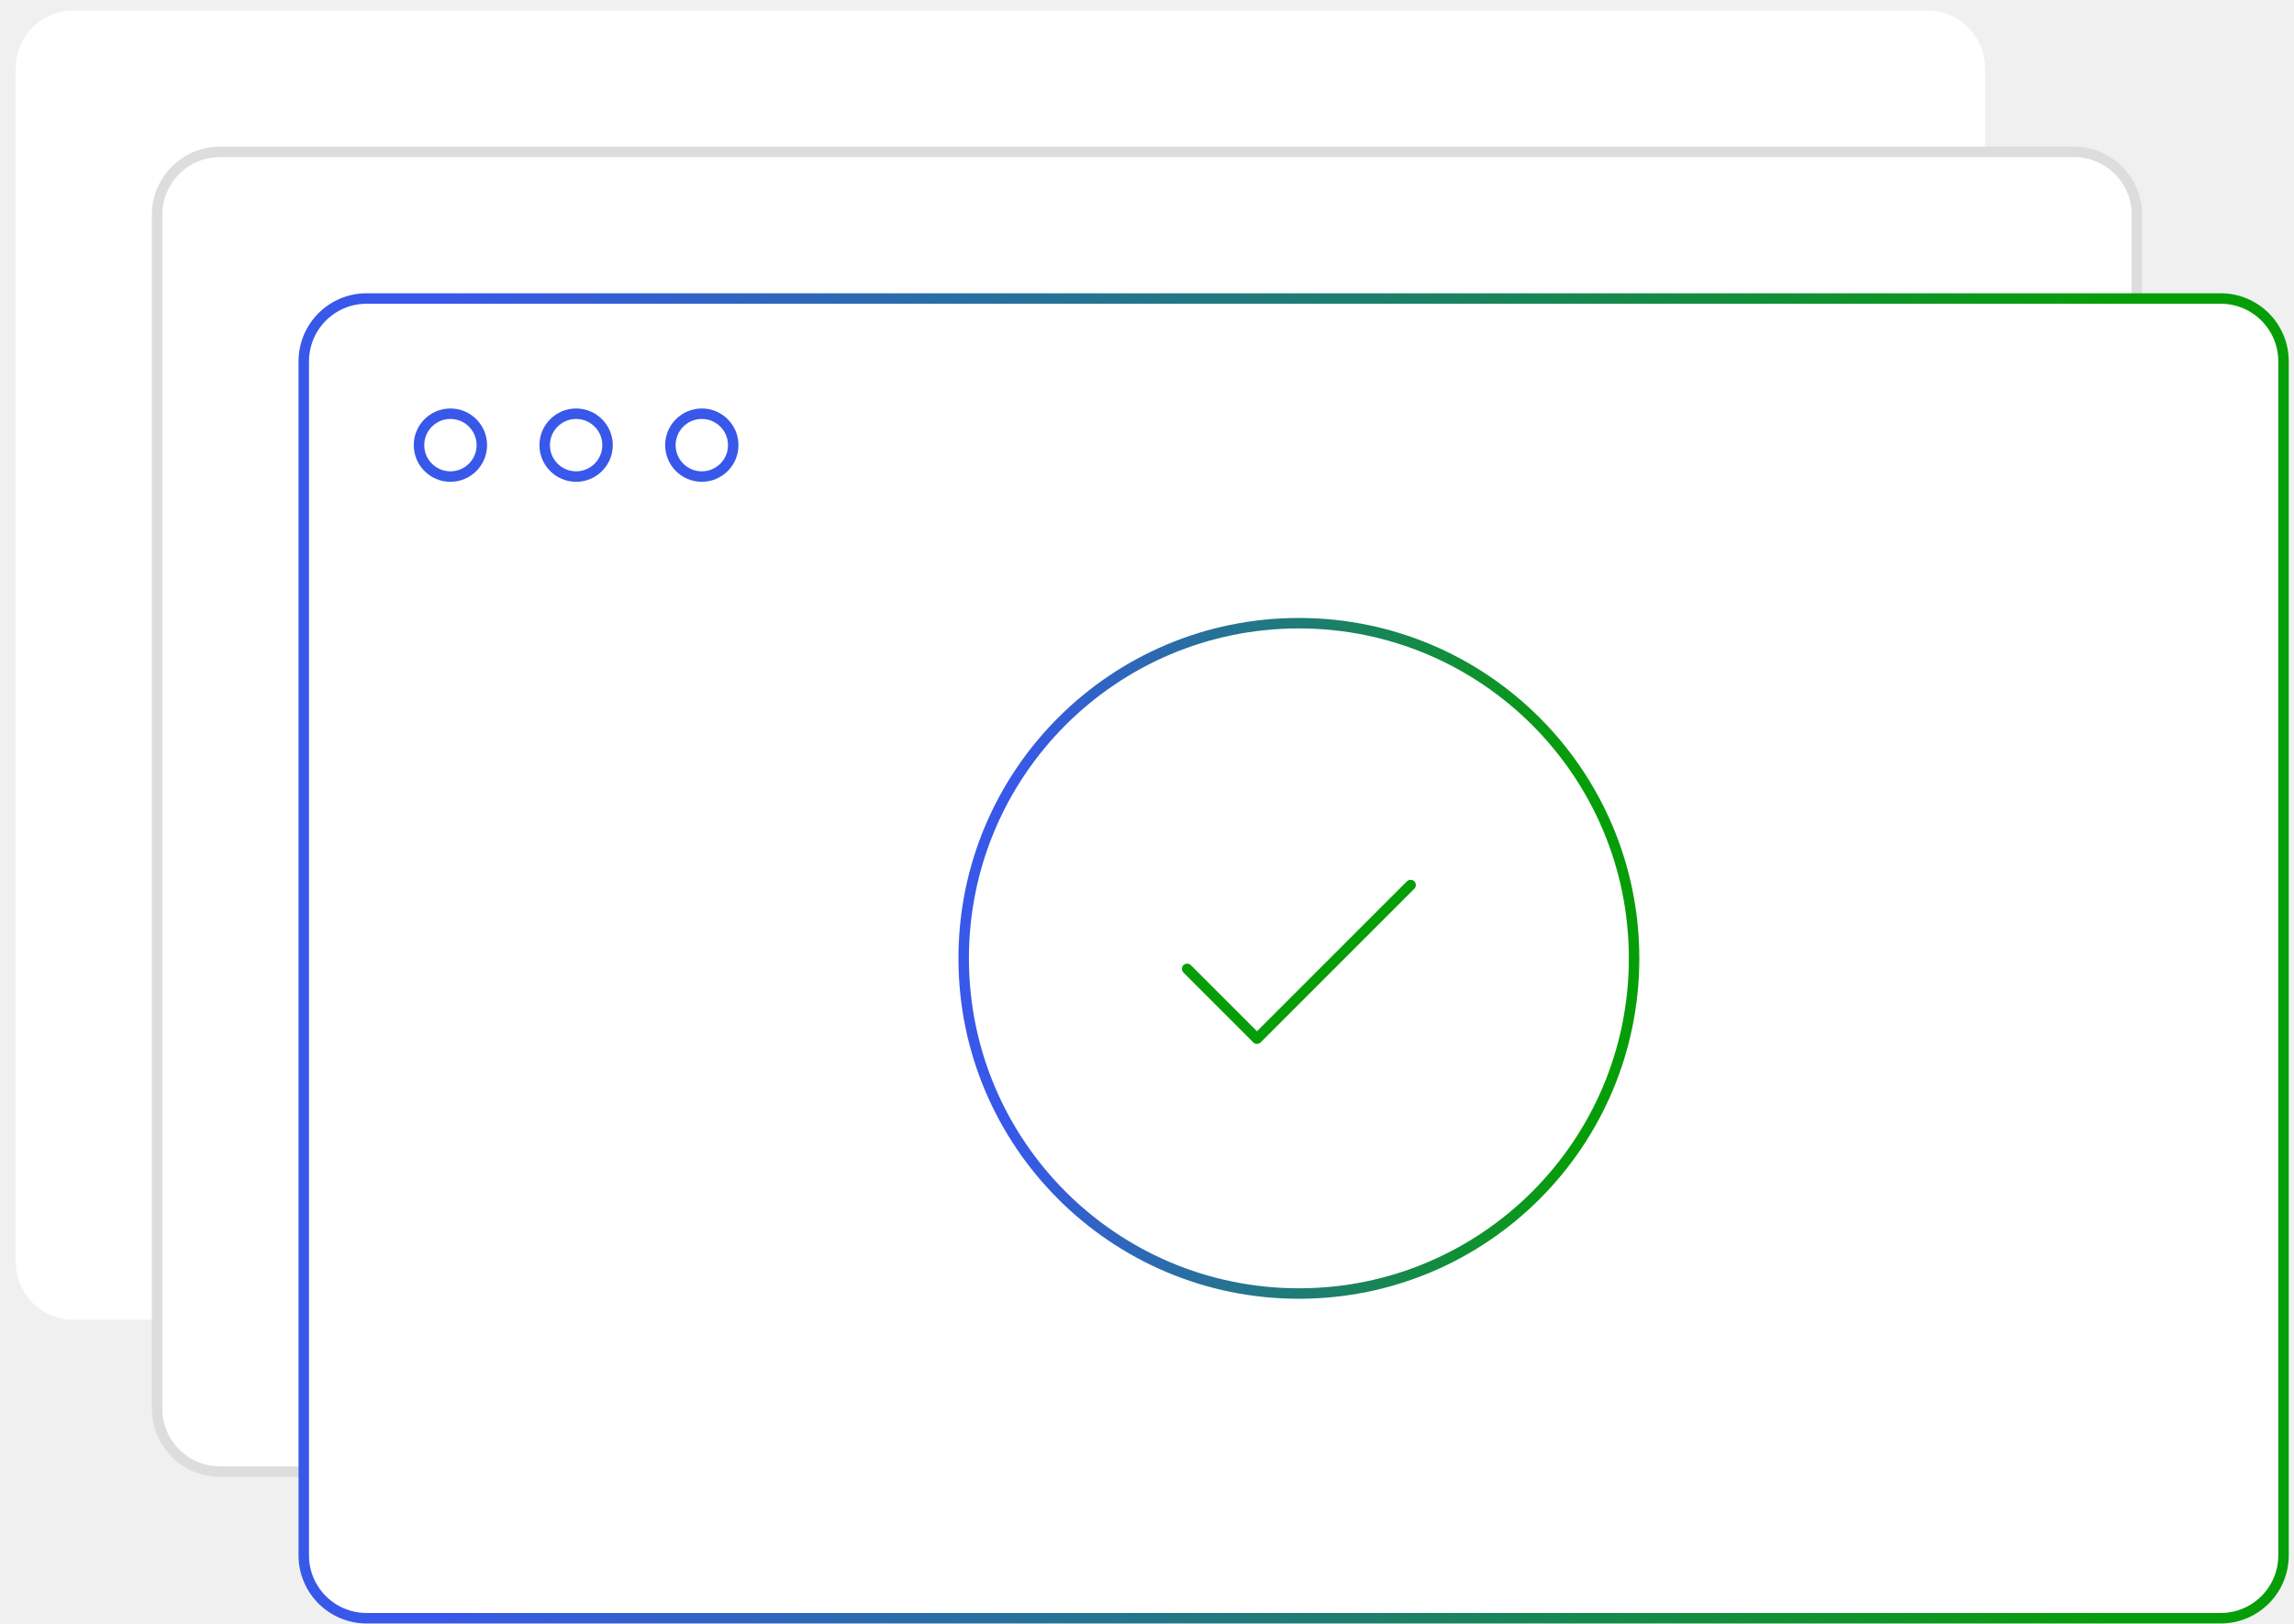
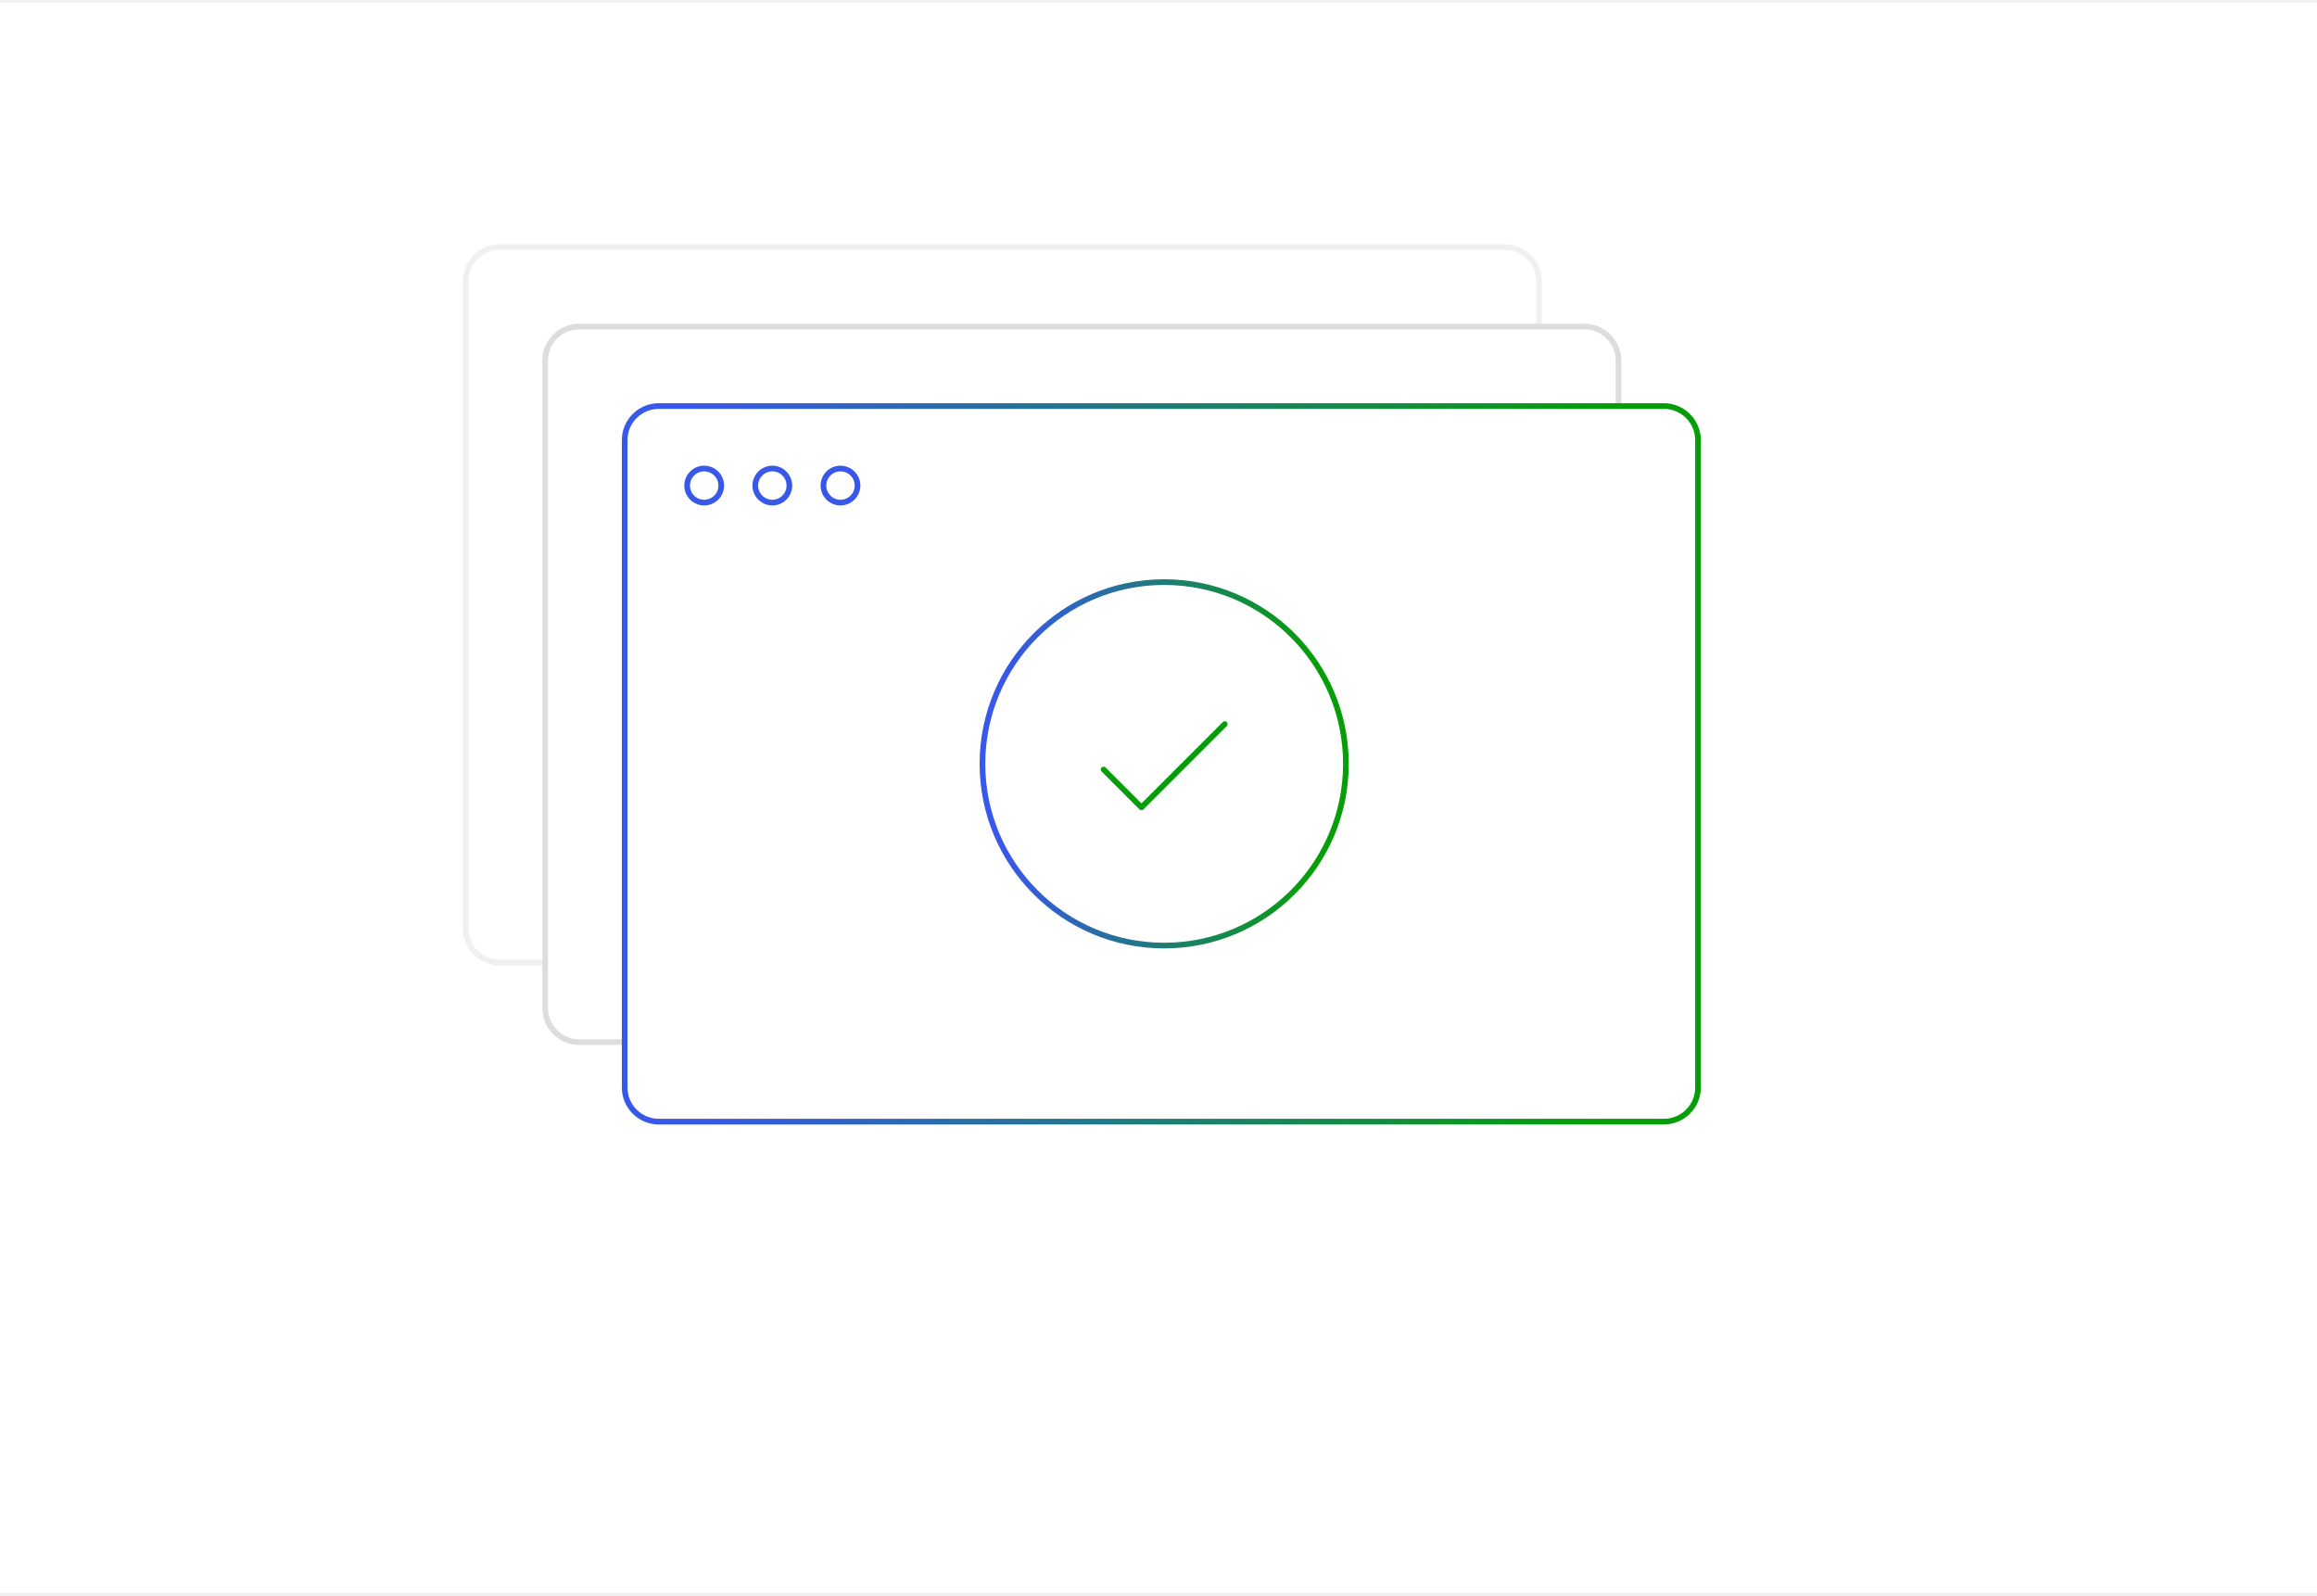
- <svg xmlns="http://www.w3.org/2000/svg" width="219" height="155" viewBox="0 0 219 155" fill="none">
-   <rect x="1" y="0.5" width="189" height="126" rx="6" fill="white" stroke="#F0F0F0" />
-   <rect x="15" y="14.5" width="189" height="126" rx="6" fill="white" stroke="#DDDDDD" />
-   <rect x="29" y="28.5" width="189" height="126" rx="6" fill="white" stroke="url(#paint0_linear_5168_69869)" />
-   <circle cx="43" cy="42.5" r="3" stroke="#3858E9" />
-   <circle cx="55" cy="42.5" r="3" stroke="#3858E9" />
-   <circle cx="67" cy="42.5" r="3" stroke="#3858E9" />
-   <circle cx="124" cy="91.5" r="32" fill="white" stroke="url(#paint1_linear_5168_69869)" />
-   <path d="M134.667 84.5L120 99.167L113.333 92.5" stroke="#069E08" stroke-linecap="round" stroke-linejoin="round" />
+ <svg xmlns="http://www.w3.org/2000/svg" width="408" height="281" viewBox="0 0 408 281" fill="none">
+   <rect width="408" height="280" transform="translate(0 0.5)" fill="white" />
+   <rect x="82" y="43.5" width="189" height="126" rx="6" fill="white" stroke="#F0F0F0" />
+   <rect x="96" y="57.5" width="189" height="126" rx="6" fill="white" stroke="#DDDDDD" />
+   <rect x="110" y="71.5" width="189" height="126" rx="6" fill="white" stroke="url(#paint0_linear_5994_11683)" />
+   <circle cx="124" cy="85.5" r="3" stroke="#3858E9" />
+   <circle cx="136" cy="85.5" r="3" stroke="#3858E9" />
+   <circle cx="148" cy="85.5" r="3" stroke="#3858E9" />
+   <circle cx="205" cy="134.5" r="32" fill="white" stroke="url(#paint1_linear_5994_11683)" />
+   <path d="M215.667 127.5L201 142.167L194.333 135.5" stroke="#069E08" stroke-linecap="round" stroke-linejoin="round" />
  <defs>
-     <linearGradient id="paint0_linear_5168_69869" x1="42.263" y1="78.9" x2="201.468" y2="79.698" gradientUnits="userSpaceOnUse">
+     <linearGradient id="paint0_linear_5994_11683" x1="123.263" y1="121.9" x2="282.468" y2="122.698" gradientUnits="userSpaceOnUse">
      <stop stop-color="#3858E9" />
      <stop offset="1" stop-color="#069E08" />
    </linearGradient>
-     <linearGradient id="paint1_linear_5168_69869" x1="96.491" y1="85.1" x2="150.402" y2="85.28" gradientUnits="userSpaceOnUse">
+     <linearGradient id="paint1_linear_5994_11683" x1="177.491" y1="128.1" x2="231.402" y2="128.28" gradientUnits="userSpaceOnUse">
      <stop stop-color="#3858E9" />
      <stop offset="1" stop-color="#069E08" />
    </linearGradient>
  </defs>
</svg>
